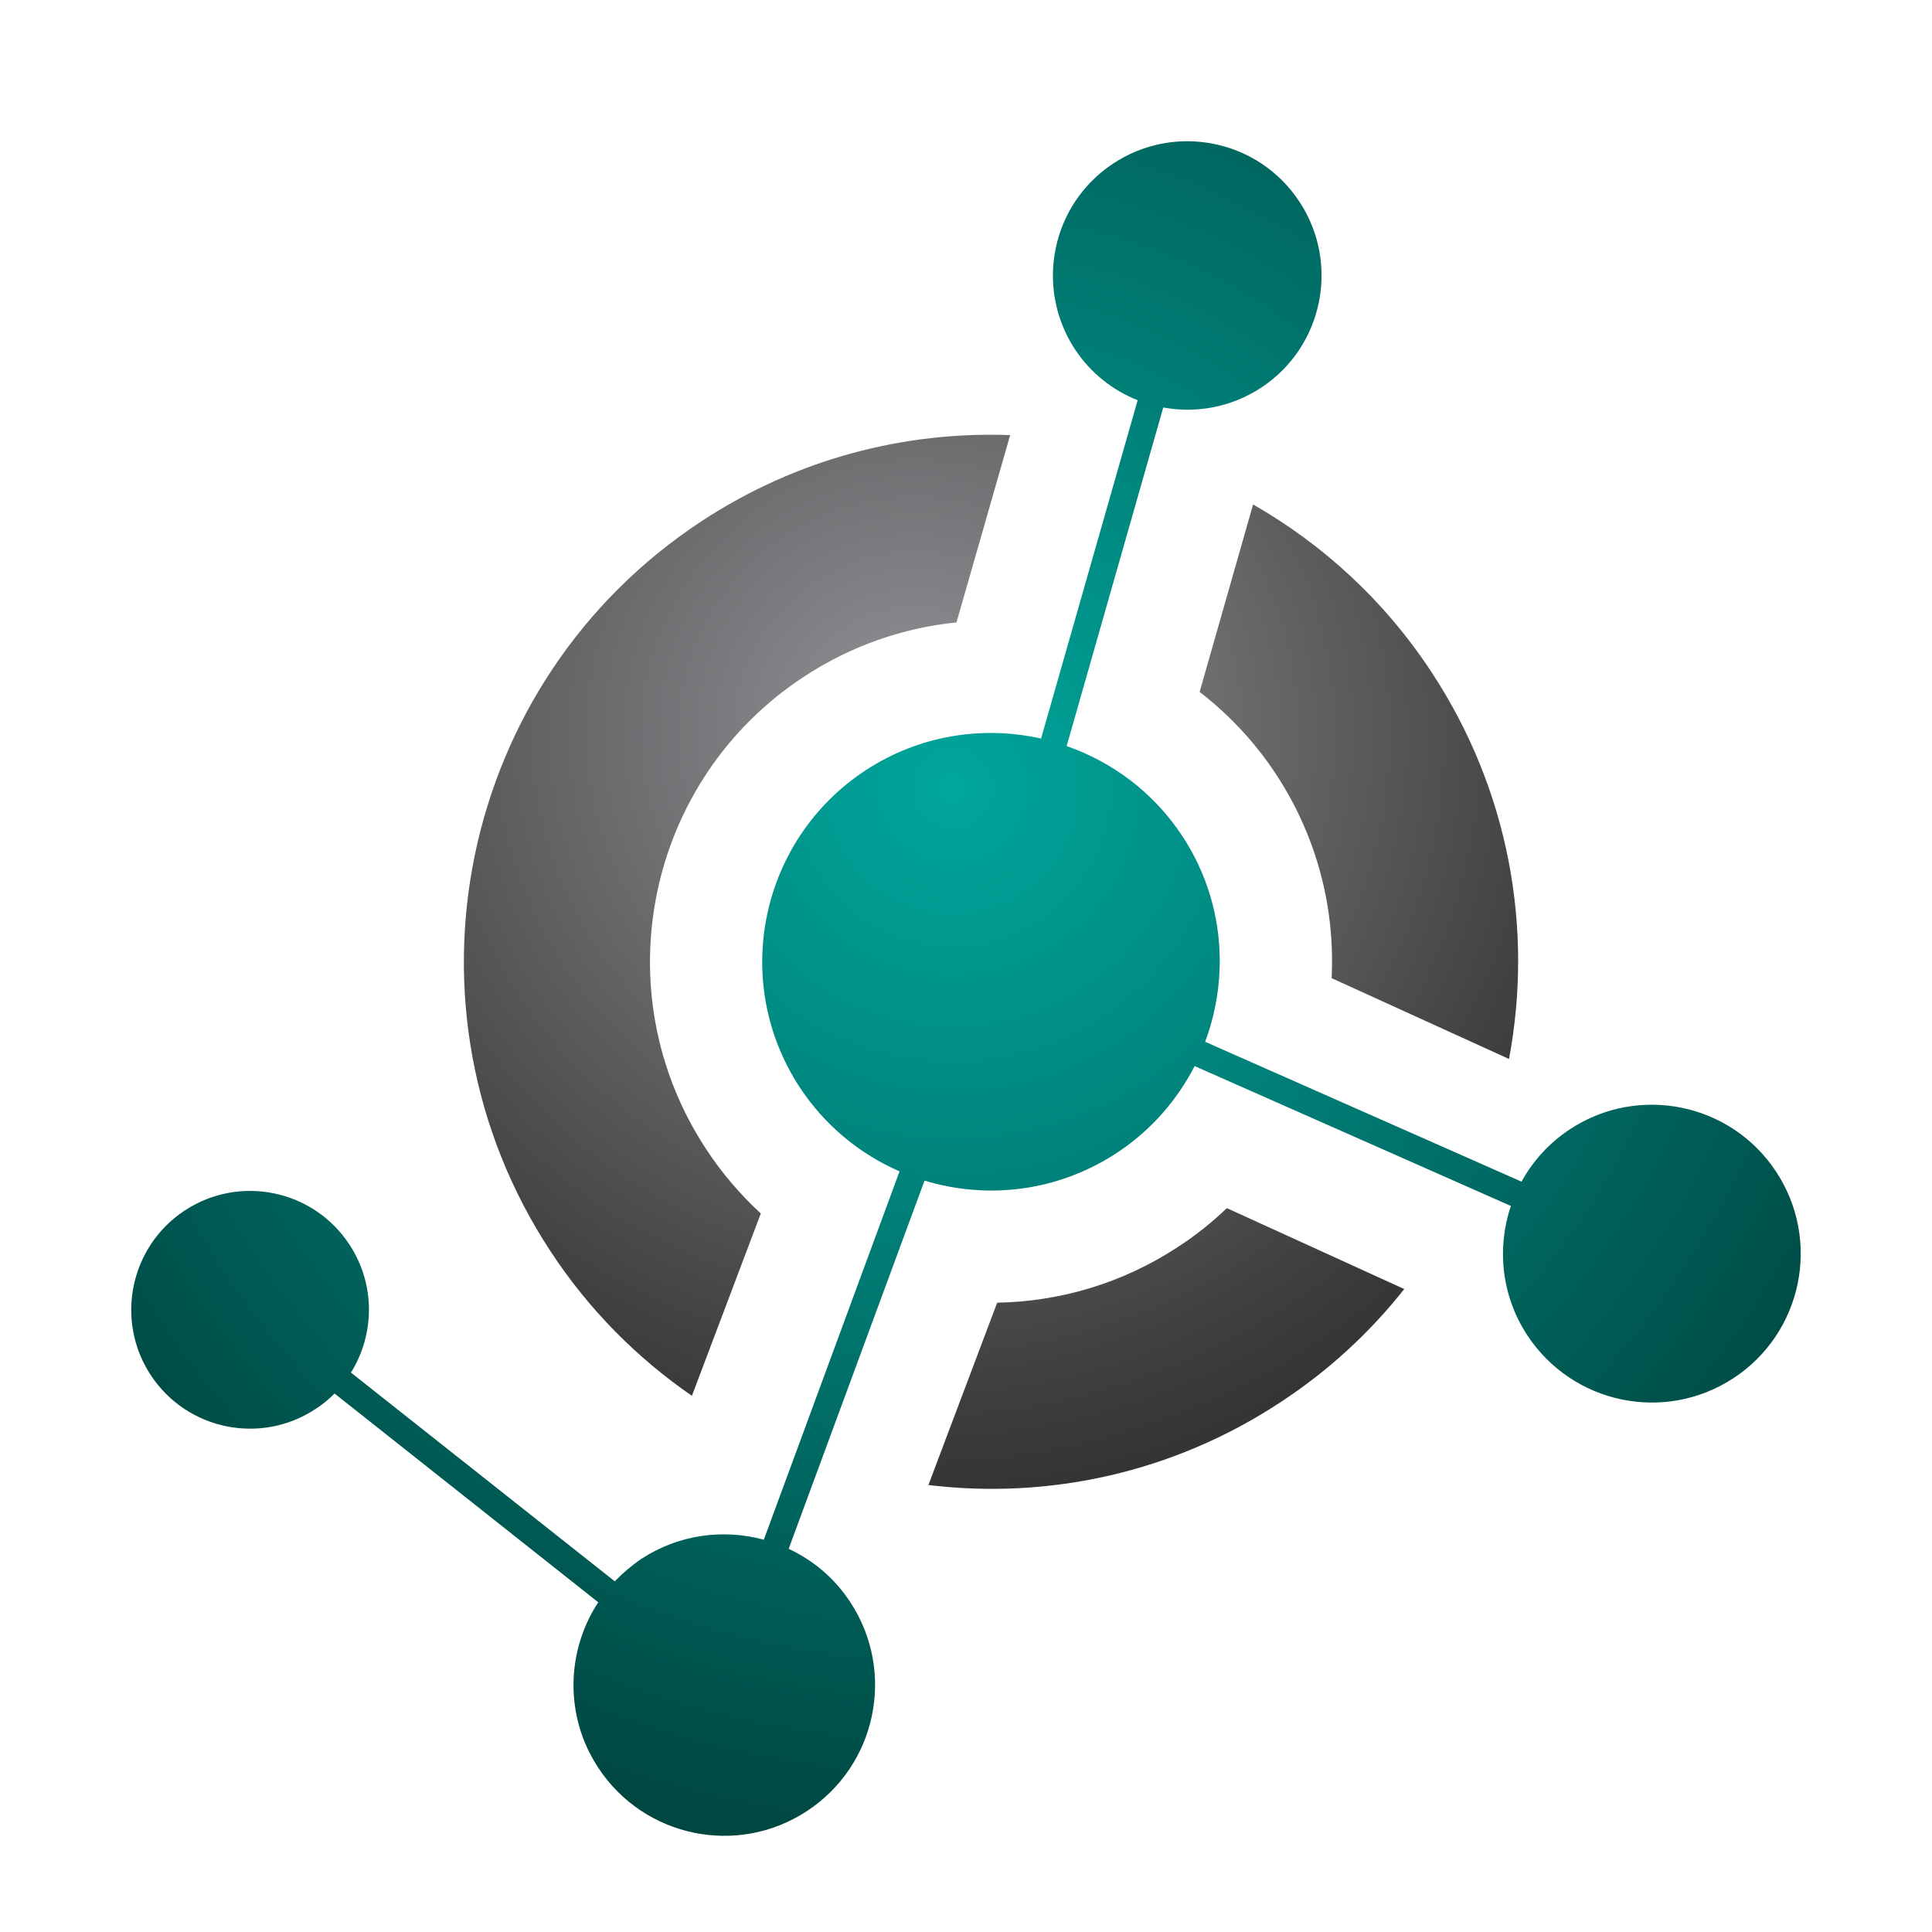
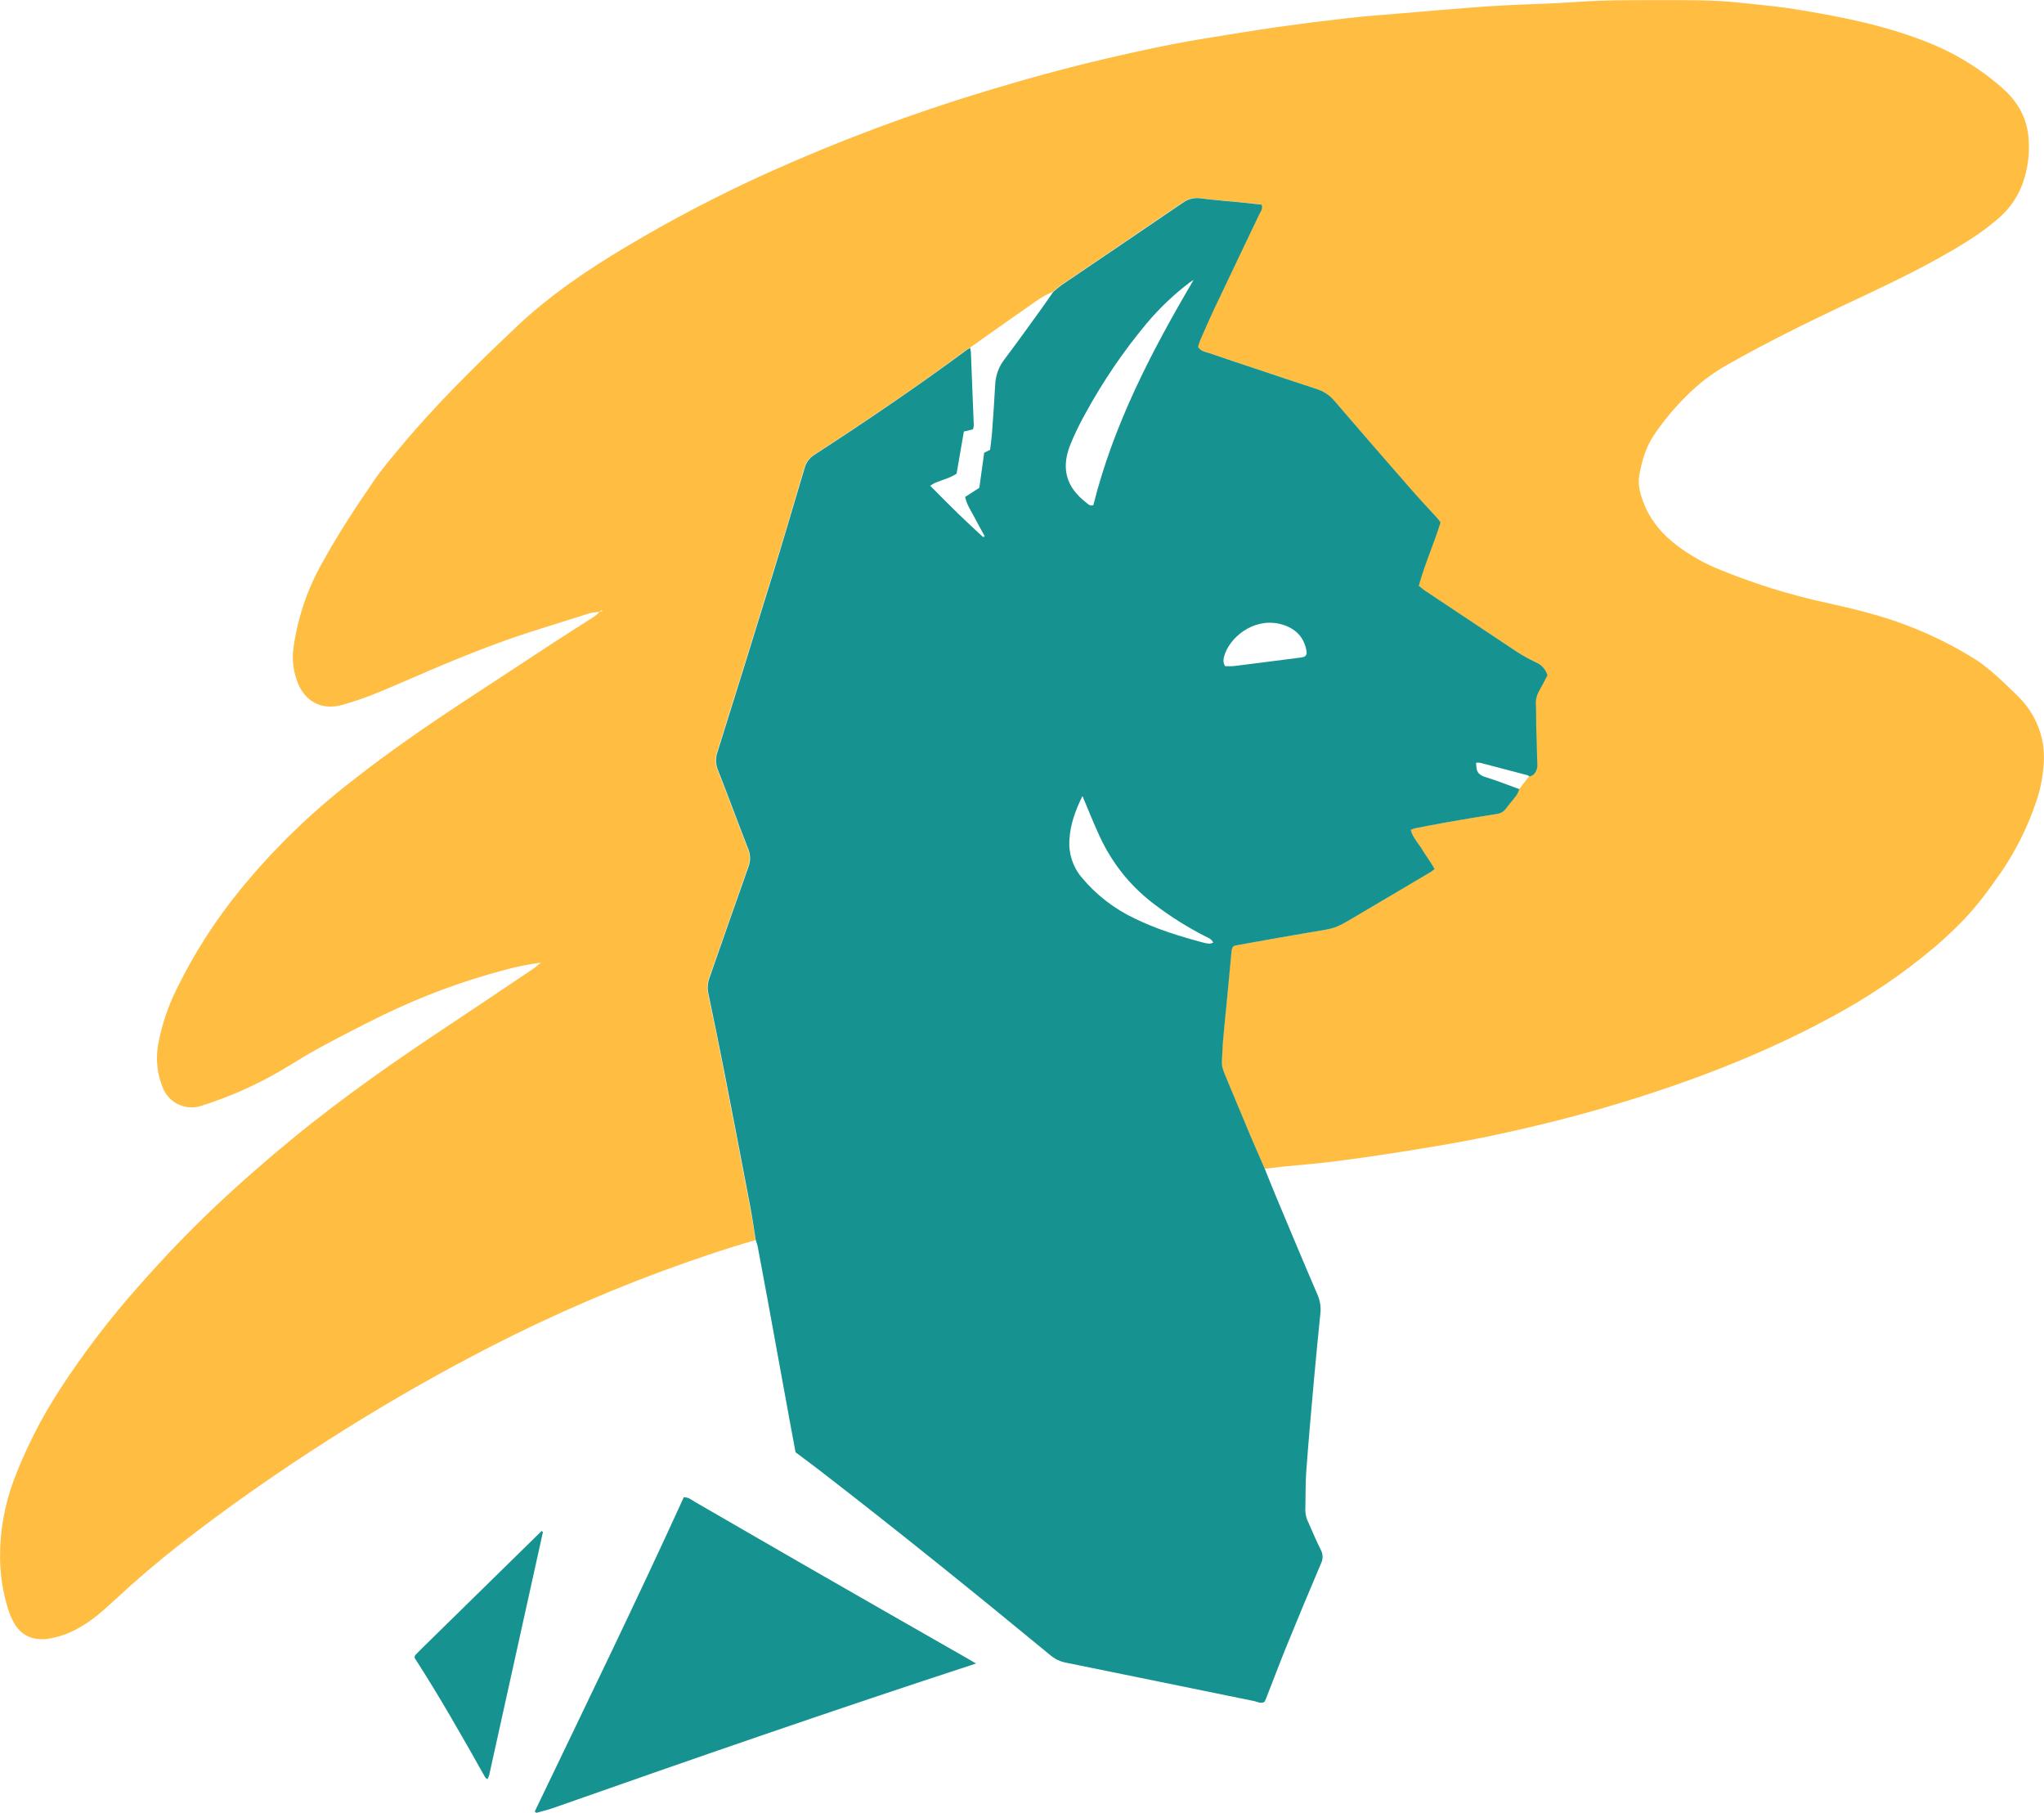
- <svg xmlns="http://www.w3.org/2000/svg" id="Layer_1" width="100" height="100" x="0" y="0" enable-background="new 0 0 100 100" version="1.1" viewBox="0 0 100 100" xml:space="preserve">
+ <svg xmlns="http://www.w3.org/2000/svg" viewBox="0 0 940.08 833.59">
+   <defs>
+     <style>
+       .a {
+         fill: #ffbd42;
+       }
+ 
+       .b {
+         fill: #169390;
+       }
+     </style>
+   </defs>
  <g>
-     <g>
-       <g>
-         <radialGradient id="SVGID_1_" cx="47.353" cy="37.975" r="49.898" gradientUnits="userSpaceOnUse">
-           <stop offset="0" style="stop-color:#929497" />
-           <stop offset=".673" style="stop-color:#404041" />
-           <stop offset="1" style="stop-color:#231f20" />
-         </radialGradient>
-         <path fill="url(#SVGID_1_)" d="M63.502,62.532c-0.76,0.728-1.591,1.396-2.514,1.999c-2.895,1.903-6.143,2.838-9.375,2.896 l-3.559,9.437c6.168,0.747,12.629-0.598,18.226-4.287c2.507-1.643,4.644-3.629,6.403-5.856L63.502,62.532z" />
-         <radialGradient id="SVGID_2_" cx="47.35" cy="37.97" r="49.906" gradientUnits="userSpaceOnUse">
-           <stop offset="0" style="stop-color:#929497" />
-           <stop offset=".673" style="stop-color:#404041" />
-           <stop offset="1" style="stop-color:#231f20" />
-         </radialGradient>
-         <path fill="url(#SVGID_2_)" d="M39.379,62.811c-1.052-0.973-2.013-2.084-2.832-3.337c-5.357-8.149-3.091-19.09,5.052-24.44 c2.461-1.624,5.182-2.54,7.909-2.819l2.778-9.694c-5.467-0.202-11.051,1.221-15.973,4.455 c-12.597,8.278-16.09,25.194-7.818,37.791c1.993,3.039,4.5,5.539,7.318,7.48L39.379,62.811z" />
-         <radialGradient id="SVGID_3_" cx="47.352" cy="37.968" r="49.906" gradientUnits="userSpaceOnUse">
-           <stop offset="0" style="stop-color:#929497" />
-           <stop offset=".673" style="stop-color:#404041" />
-           <stop offset="1" style="stop-color:#231f20" />
-         </radialGradient>
-         <path fill="url(#SVGID_3_)" d="M62.093,35.812c1.507,1.168,2.857,2.591,3.961,4.273c2.129,3.247,3.052,6.941,2.87,10.544 l9.182,4.183c1.26-6.701,0.031-13.876-4.008-20.019c-2.434-3.708-5.629-6.617-9.238-8.682L62.093,35.812z" />
-       </g>
-     </g>
-     <radialGradient id="SVGID_4_" cx="49.303" cy="40.789" r="57.634" gradientUnits="userSpaceOnUse">
-       <stop offset="0" style="stop-color:#00a69c" />
-       <stop offset="1" style="stop-color:#00423d" />
-     </radialGradient>
-     <path fill="url(#SVGID_4_)" d="M91.936,60.654c-2.332-3.557-7.115-4.544-10.675-2.206c-1.077,0.708-1.921,1.648-2.507,2.714 l-16.376-7.24c1.273-3.416,0.975-7.37-1.182-10.649c-1.487-2.26-3.623-3.832-5.987-4.656l5.001-17.525 c1.701,0.312,3.506-0.007,5.058-1.02c3.214-2.11,4.099-6.422,1.993-9.63c-2.11-3.208-6.415-4.097-9.629-1.986 c-3.208,2.104-4.098,6.415-1.993,9.623c0.818,1.239,1.967,2.13,3.246,2.636l-4.999,17.512c-3.021-0.675-6.299-0.181-9.091,1.649 c-5.468,3.598-6.987,10.942-3.396,16.409c1.312,1.993,3.123,3.454,5.161,4.344l-7.025,19.065c-2.09-0.565-4.389-0.28-6.337,0.992 c-0.506,0.345-0.968,0.741-1.377,1.163L18.166,71.045c1.228-1.975,1.279-4.559-0.078-6.624c-1.864-2.844-5.682-3.636-8.526-1.766 c-2.831,1.863-3.624,5.682-1.76,8.519c1.865,2.838,5.682,3.631,8.52,1.761c0.37-0.233,0.695-0.507,0.994-0.807l13.649,10.806 c-1.656,2.52-1.76,5.89,0,8.564c2.369,3.604,7.208,4.609,10.804,2.241c3.61-2.371,4.61-7.209,2.241-10.812 c-0.812-1.248-1.93-2.169-3.188-2.761l7.032-19.058c3.252,0.987,6.889,0.578,9.954-1.436c1.768-1.161,3.117-2.726,4.026-4.492 l16.369,7.24c-0.732,2.169-0.5,4.636,0.851,6.695c2.346,3.563,7.117,4.552,10.676,2.214C93.285,68.993,94.279,64.214,91.936,60.654 z" />
+     <path class="a" d="M790.89,660.7c-14.67,4.25-29.11,9.17-43.43,14.46a725.82,725.82,0,0,0-89,40.06q-32.93,17.47-64.33,37.57c-23.5,15-46.34,30.94-68.31,48.09Q510.37,813,496,826.37c-5.05,4.69-10.18,9.25-16.26,12.63a40.7,40.7,0,0,1-14.64,5.11c-6,.72-11.39-1.11-14.78-6.55a31.82,31.82,0,0,1-3.26-7.32,81.13,81.13,0,0,1-3.64-23.78,99.45,99.45,0,0,1,6.18-35,217.5,217.5,0,0,1,21.37-42.13,394.2,394.2,0,0,1,36-47.2c11-12.5,22.44-24.55,34.5-36,11.82-11.21,24.08-21.91,36.68-32.25,23.52-19.3,48.48-36.59,73.82-53.36,12.32-8.15,24.55-16.42,36.81-24.66.93-.62,1.76-1.41,3.36-2.71a125.7,125.7,0,0,0-16.58,3.33,308.65,308.65,0,0,0-56.5,21c-9.8,4.79-19.48,9.83-29.07,15-6.05,3.26-11.79,7.09-17.76,10.5a176.82,176.82,0,0,1-36.26,16,14.25,14.25,0,0,1-17.52-7.85,35.78,35.78,0,0,1-2.34-20.2,96,96,0,0,1,8.33-25.25,236.88,236.88,0,0,1,29.83-46.53A316.64,316.64,0,0,1,605,449.81c16.64-13.09,34-25.1,51.7-36.73q21.45-14.13,42.95-28.16c5.62-3.67,11.33-7.22,17-10.87a23.56,23.56,0,0,0,2.59-2.22l1.25-.36a3.87,3.87,0,0,0-.46-.42,9.7,9.7,0,0,0-.8.77,27.45,27.45,0,0,0-4.39.59c-7.37,2.26-14.69,4.7-22.06,6.95-17.51,5.34-34.49,12.08-51.31,19.23-8,3.41-16,7-24.05,10.28a151.93,151.93,0,0,1-16.62,5.77c-8.87,2.42-16.28-1-20-9.08a31.61,31.61,0,0,1-2.37-17.72,110.36,110.36,0,0,1,13.3-38.8c7.23-13.1,15.44-25.58,23.91-37.89,3.6-5.24,7.78-10.1,11.86-15C644,276.36,662.3,258.37,681,240.7c15.2-14.4,32.43-26,50.33-36.71a648.29,648.29,0,0,1,66-34.4,823.05,823.05,0,0,1,98.87-37c18.44-5.61,37-10.71,55.8-15.12,16.15-3.78,32.38-7.23,48.77-9.81,9.94-1.56,19.85-3.26,29.8-4.68q15.69-2.22,31.43-4c8.49-1,17-1.59,25.54-2.32,10.86-.93,21.72-1.85,32.59-2.7q8.78-.69,17.58-1.11c9.89-.49,19.8-.66,29.67-1.38,15.59-1.15,31.2-.87,46.81-.93,6.54,0,13.1.08,19.63.42,6,.32,12,1,18,1.62,5.83.63,11.66,1.25,17.45,2.19,20.37,3.29,40.55,7.28,59.89,14.87a117.1,117.1,0,0,1,35.47,21.64c7,6.24,11.31,14,11.8,23.67a49.5,49.5,0,0,1-2.72,19.79,38.4,38.4,0,0,1-11,16c-8.5,7.5-18.21,13.15-28,18.63-14.23,7.93-29,14.74-43.73,21.68-17.91,8.45-35.63,17.26-52.85,27A85.86,85.86,0,0,0,1218.58,273a118.68,118.68,0,0,0-14.7,17.84c-3.66,5.66-5.44,11.89-6.57,18.34-.7,4,.34,8,1.74,11.82,3.16,8.63,8.85,15.32,16.16,20.73a85.37,85.37,0,0,0,17.43,10,295.24,295.24,0,0,0,51.28,16.07c12.12,2.7,24.18,5.57,35.78,10a179.15,179.15,0,0,1,32.85,16.3,81.07,81.07,0,0,1,9.44,7.52c3.27,2.88,6.33,6,9.47,9a39.67,39.67,0,0,1,11.66,22.92,42.24,42.24,0,0,1,0,10.54,63.68,63.68,0,0,1-3.29,15.21A132.68,132.68,0,0,1,1364,491.21c-5.66,8.16-11.47,16.15-18.45,23.23-3.88,3.94-7.91,7.76-12.12,11.36a276.13,276.13,0,0,1-49.16,33.13c-30.41,16.36-62.47,28.63-95.43,38.67-20.54,6.26-41.37,11.39-62.37,15.75-12.14,2.53-24.39,4.5-36.64,6.48q-16.36,2.64-32.83,4.73c-7.82,1-15.68,1.58-23.52,2.39-2.84.29-5.66.69-8.49,1-2.27-5.22-4.59-10.43-6.8-15.67q-5.67-13.44-11.24-26.93c-.89-2.16-1.84-4.32-1.69-6.77.2-3.18.25-6.37.52-9.54.5-5.85,1.13-11.68,1.69-17.52.76-8,1.48-16,2.26-24a7.09,7.09,0,0,1,.56-1.67,5.1,5.1,0,0,1,1.1-.59c12-2.13,24.07-4.36,36.14-6.34,9.72-1.6,9.75-1.47,18.23-6.46q17.78-10.47,35.53-21c.56-.34,1-.8,1.78-1.35-1.62-3.21-3.88-5.92-5.65-8.92s-4.39-5.47-5.3-9.11a16.06,16.06,0,0,1,2-.72c4.93-1,9.86-1.94,14.81-2.8,7.6-1.33,15.2-2.62,22.82-3.8a5.9,5.9,0,0,0,4.14-2.46c1.59-2.16,3.39-4.16,5-6.32a13.24,13.24,0,0,0,1.21-2.64l4.53-5.85a5.82,5.82,0,0,0,1.79-.78,6.07,6.07,0,0,0,1.82-5q-.29-8.28-.48-16.58c-.08-3.52,0-7.05-.17-10.57a11.17,11.17,0,0,1,1.4-6.26c1.4-2.47,2.68-5,3.91-7.33a9.21,9.21,0,0,0-5.35-6,75.79,75.79,0,0,1-8.78-4.87q-21.22-14-42.33-28.16c-.93-.62-1.76-1.41-2.7-2.17,2.73-10.07,6.93-19.41,10-29.13-.65-.84-1.11-1.53-1.67-2.14-3.94-4.35-8-8.62-11.83-13-11.81-13.52-23.61-27.05-35.27-40.68a17.45,17.45,0,0,0-8.17-5.5c-9.41-3-18.77-6.23-28.15-9.36-7.15-2.39-14.32-4.73-21.45-7.21-1.69-.58-3.65-.8-5-2.76a27.46,27.46,0,0,1,1-3.1c2.22-5.07,4.42-10.15,6.79-15.15,6.74-14.24,13.58-28.44,20.34-42.68.62-1.31,1.79-2.52,1.1-4.52-3.33-.36-6.79-.76-10.26-1.11-5.83-.58-11.69-1-17.5-1.76a11.37,11.37,0,0,0-8.46,2c-18.56,12.68-37.2,25.24-55.8,37.87a48.88,48.88,0,0,0-3.87,3.19c-3.63,1.36-6.74,3.64-9.88,5.81-9.48,6.56-18.86,13.26-28.27,19.91a12.09,12.09,0,0,0-1.31.76c-22.94,17-46.55,33-70.49,48.52a10.29,10.29,0,0,0-4.43,6.3c-4.6,15.6-9.17,31.21-14,46.76q-12.87,41.82-26,83.57a11.48,11.48,0,0,0,.25,8.22c4.74,12,9.18,24.14,13.87,36.17a11,11,0,0,1,.18,8.23c-6.07,17.06-11.95,34.19-18,51.26a12.88,12.88,0,0,0-.41,7.35q3.92,18.45,7.52,37,5.94,30.36,11.7,60.75C789.35,650.44,790.06,655.58,790.89,660.7Z" transform="translate(-443.39 -90.5)" />
+     <path class="b" d="M1142.17,453.37A13.24,13.24,0,0,1,1141,456c-1.6,2.16-3.4,4.16-5,6.32a5.9,5.9,0,0,1-4.14,2.46c-7.62,1.18-15.22,2.47-22.82,3.8-5,.86-9.88,1.84-14.81,2.8a16.06,16.06,0,0,0-2,.72c.91,3.64,3.54,6.14,5.3,9.11s4,5.71,5.65,8.92c-.73.55-1.22,1-1.78,1.35q-17.76,10.5-35.53,21c-8.48,5-8.51,4.86-18.23,6.46-12.07,2-24.1,4.21-36.14,6.34a5.1,5.1,0,0,0-1.1.59,7.09,7.09,0,0,0-.56,1.67c-.78,8-1.5,16-2.26,24-.56,5.84-1.19,11.67-1.69,17.52-.27,3.17-.32,6.36-.52,9.54-.15,2.45.8,4.61,1.69,6.77q5.58,13.49,11.24,26.93c2.21,5.24,4.53,10.45,6.8,15.67,1.7,4.2,3.36,8.41,5.11,12.59,6.36,15.16,12.68,30.34,19.19,45.43a16.9,16.9,0,0,1,1.23,8.8q-1.54,15-2.91,30.05c-1.25,14-2.51,28.06-3.54,42.11-.44,6-.28,12.08-.45,18.12a13.28,13.28,0,0,0,1.54,5.79c1.8,4.15,3.6,8.32,5.62,12.36a6.75,6.75,0,0,1,.06,6.2q-8,18.77-15.69,37.63c-3.29,8.08-6.36,16.25-9.54,24.37-.24.61-.53,1.2-.74,1.65-1.74.94-3.14,0-4.55-.32-28.93-5.89-57.84-11.86-86.77-17.71a15.53,15.53,0,0,1-7.1-3.36c-35-28.85-70.26-57.3-106.13-85-3.58-2.77-7.24-5.45-11.15-8.38-1.06-5.68-2.17-11.6-3.25-17.53q-4.8-26.24-9.57-52.47-2.26-12.37-4.61-24.74a24.31,24.31,0,0,0-.88-2.83c-.83-5.13-1.54-10.27-2.51-15.37q-5.77-30.39-11.7-60.75-3.63-18.51-7.52-37a12.88,12.88,0,0,1,.41-7.35c6-17.07,11.92-34.2,18-51.26a11,11,0,0,0-.18-8.23c-4.69-12-9.13-24.16-13.87-36.17a11.48,11.48,0,0,1-.25-8.22q13.11-41.74,26-83.57c4.78-15.55,9.35-31.16,14-46.76a10.29,10.29,0,0,1,4.43-6.3c23.94-15.53,47.55-31.54,70.49-48.52a12.09,12.09,0,0,1,1.31-.76,16.91,16.91,0,0,1,.34,2c.24,5.7.44,11.39.67,17.09.22,5.53.48,11,.67,16.58a7,7,0,0,1-.4,1.79l-4.17,1c-.56,3.26-1.1,6.39-1.64,9.51q-.85,4.95-1.7,9.86c-3.1,2.07-6.58,2.85-9.81,4.18a20,20,0,0,0-2.32,1.39c4.42,4.42,8.51,8.61,12.71,12.7,3.72,3.62,7.57,7.12,11.36,10.67a.74.74,0,0,0,.46.18c.13,0,.25-.15.53-.35-1.58-2.9-3.22-5.8-4.75-8.75s-3.49-5.67-4.25-9.31l6.53-4.21c.75-5.39,1.49-10.84,2.22-16.12l2.73-1.36c.3-2.6.7-5.25.89-7.9.54-7.36,1.06-14.72,1.45-22.09a20.33,20.33,0,0,1,4.24-11.56c5.76-7.64,11.32-15.42,16.93-23.16,1.87-2.57,3.64-5.21,5.46-7.82a48.88,48.88,0,0,1,3.87-3.19c18.6-12.63,37.24-25.19,55.8-37.87a11.37,11.37,0,0,1,8.46-2c5.81.77,11.67,1.18,17.5,1.76,3.47.35,6.93.75,10.26,1.11.69,2-.48,3.21-1.1,4.52-6.76,14.24-13.6,28.44-20.34,42.68-2.37,5-4.57,10.08-6.79,15.15a27.46,27.46,0,0,0-1,3.1c1.31,2,3.27,2.18,5,2.76,7.13,2.48,14.3,4.82,21.45,7.21,9.38,3.13,18.74,6.33,28.15,9.36a17.45,17.45,0,0,1,8.17,5.5c11.66,13.63,23.46,27.16,35.27,40.68,3.86,4.42,7.89,8.69,11.83,13,.56.61,1,1.3,1.67,2.14-3,9.72-7.23,19.06-10,29.13.94.76,1.77,1.55,2.7,2.17q21.13,14.11,42.33,28.16a75.79,75.79,0,0,0,8.78,4.87,9.21,9.21,0,0,1,5.35,6c-1.23,2.32-2.51,4.86-3.91,7.33a11.17,11.17,0,0,0-1.4,6.26c.17,3.52.09,7.05.17,10.57q.2,8.3.48,16.58a6.07,6.07,0,0,1-1.82,5,5.82,5.82,0,0,1-1.79.78,3.07,3.07,0,0,0-.82-.56q-10.94-2.91-21.87-5.75a7.79,7.79,0,0,0-1.88,0c.08.85.16,1.34.17,1.84.11,2.76,1.66,4,4.25,4.76C1131.83,449.43,1137,451.49,1142.17,453.37ZM992.35,219.23a19,19,0,0,0-1.61,1,123.72,123.72,0,0,0-20,19,255.51,255.51,0,0,0-28,41.13,125.21,125.21,0,0,0-7.22,14.94c-4.12,10.67-1.78,19.18,7.41,26.29.86.66,1.64,1.68,3.3,1.24C955.48,285.82,972.88,252.25,992.35,219.23ZM941.24,456.52c-3.33,6.79-5.64,13.19-6,20.16a24.13,24.13,0,0,0,5.61,17.25,71.31,71.31,0,0,0,24.48,18.95c10,4.89,20.56,8.12,31.27,11a16.57,16.57,0,0,0,3,.54,6.29,6.29,0,0,0,1.78-.45c-.83-1.86-2.37-2.27-3.67-2.92a154,154,0,0,1-23-14.43,83.08,83.08,0,0,1-13.9-13.07,84.93,84.93,0,0,1-12.79-21C945.74,467.5,943.68,462.37,941.24,456.52Zm65.57-59.72a31.88,31.88,0,0,0,3.91,0c10.32-1.28,20.63-2.62,30.94-3.95,2.32-.29,3-1.12,2.56-3.3-1.09-5.83-4.62-9.62-10.08-11.54-12.31-4.33-24,4.17-27.28,12.91C1006.16,392.77,1005.59,394.76,1006.81,396.8Z" transform="translate(-443.39 -90.5)" />
+     <path class="b" d="M892.29,855.43C826.48,876.92,762.18,899.22,698,921.8c-2.66.94-5.41,1.58-7.88,2.29-.45-.3-.65-.37-.7-.49a.74.74,0,0,1,.09-.49c23-47.94,46.29-95.72,68.36-144.11,2.25-.11,3.64,1.25,5.17,2.13,16.29,9.37,32.53,18.84,48.83,28.2q38.2,21.95,76.46,43.78C889.3,853.68,890.3,854.27,892.29,855.43Z" transform="translate(-443.39 -90.5)" />
+     <path class="b" d="M693.11,794.89q-12.36,55.92-24.73,111.84a11.16,11.16,0,0,1-.76,1.84,2.79,2.79,0,0,1-.55-.27,3.79,3.79,0,0,1-.65-.74C656,889,645.49,870.5,634.07,852.83a6.51,6.51,0,0,1,.07-.79,1.2,1.2,0,0,1,.23-.45c1-1.08,2.09-2.17,3.17-3.23l54.91-53.83Z" transform="translate(-443.39 -90.5)" />
  </g>
</svg>
